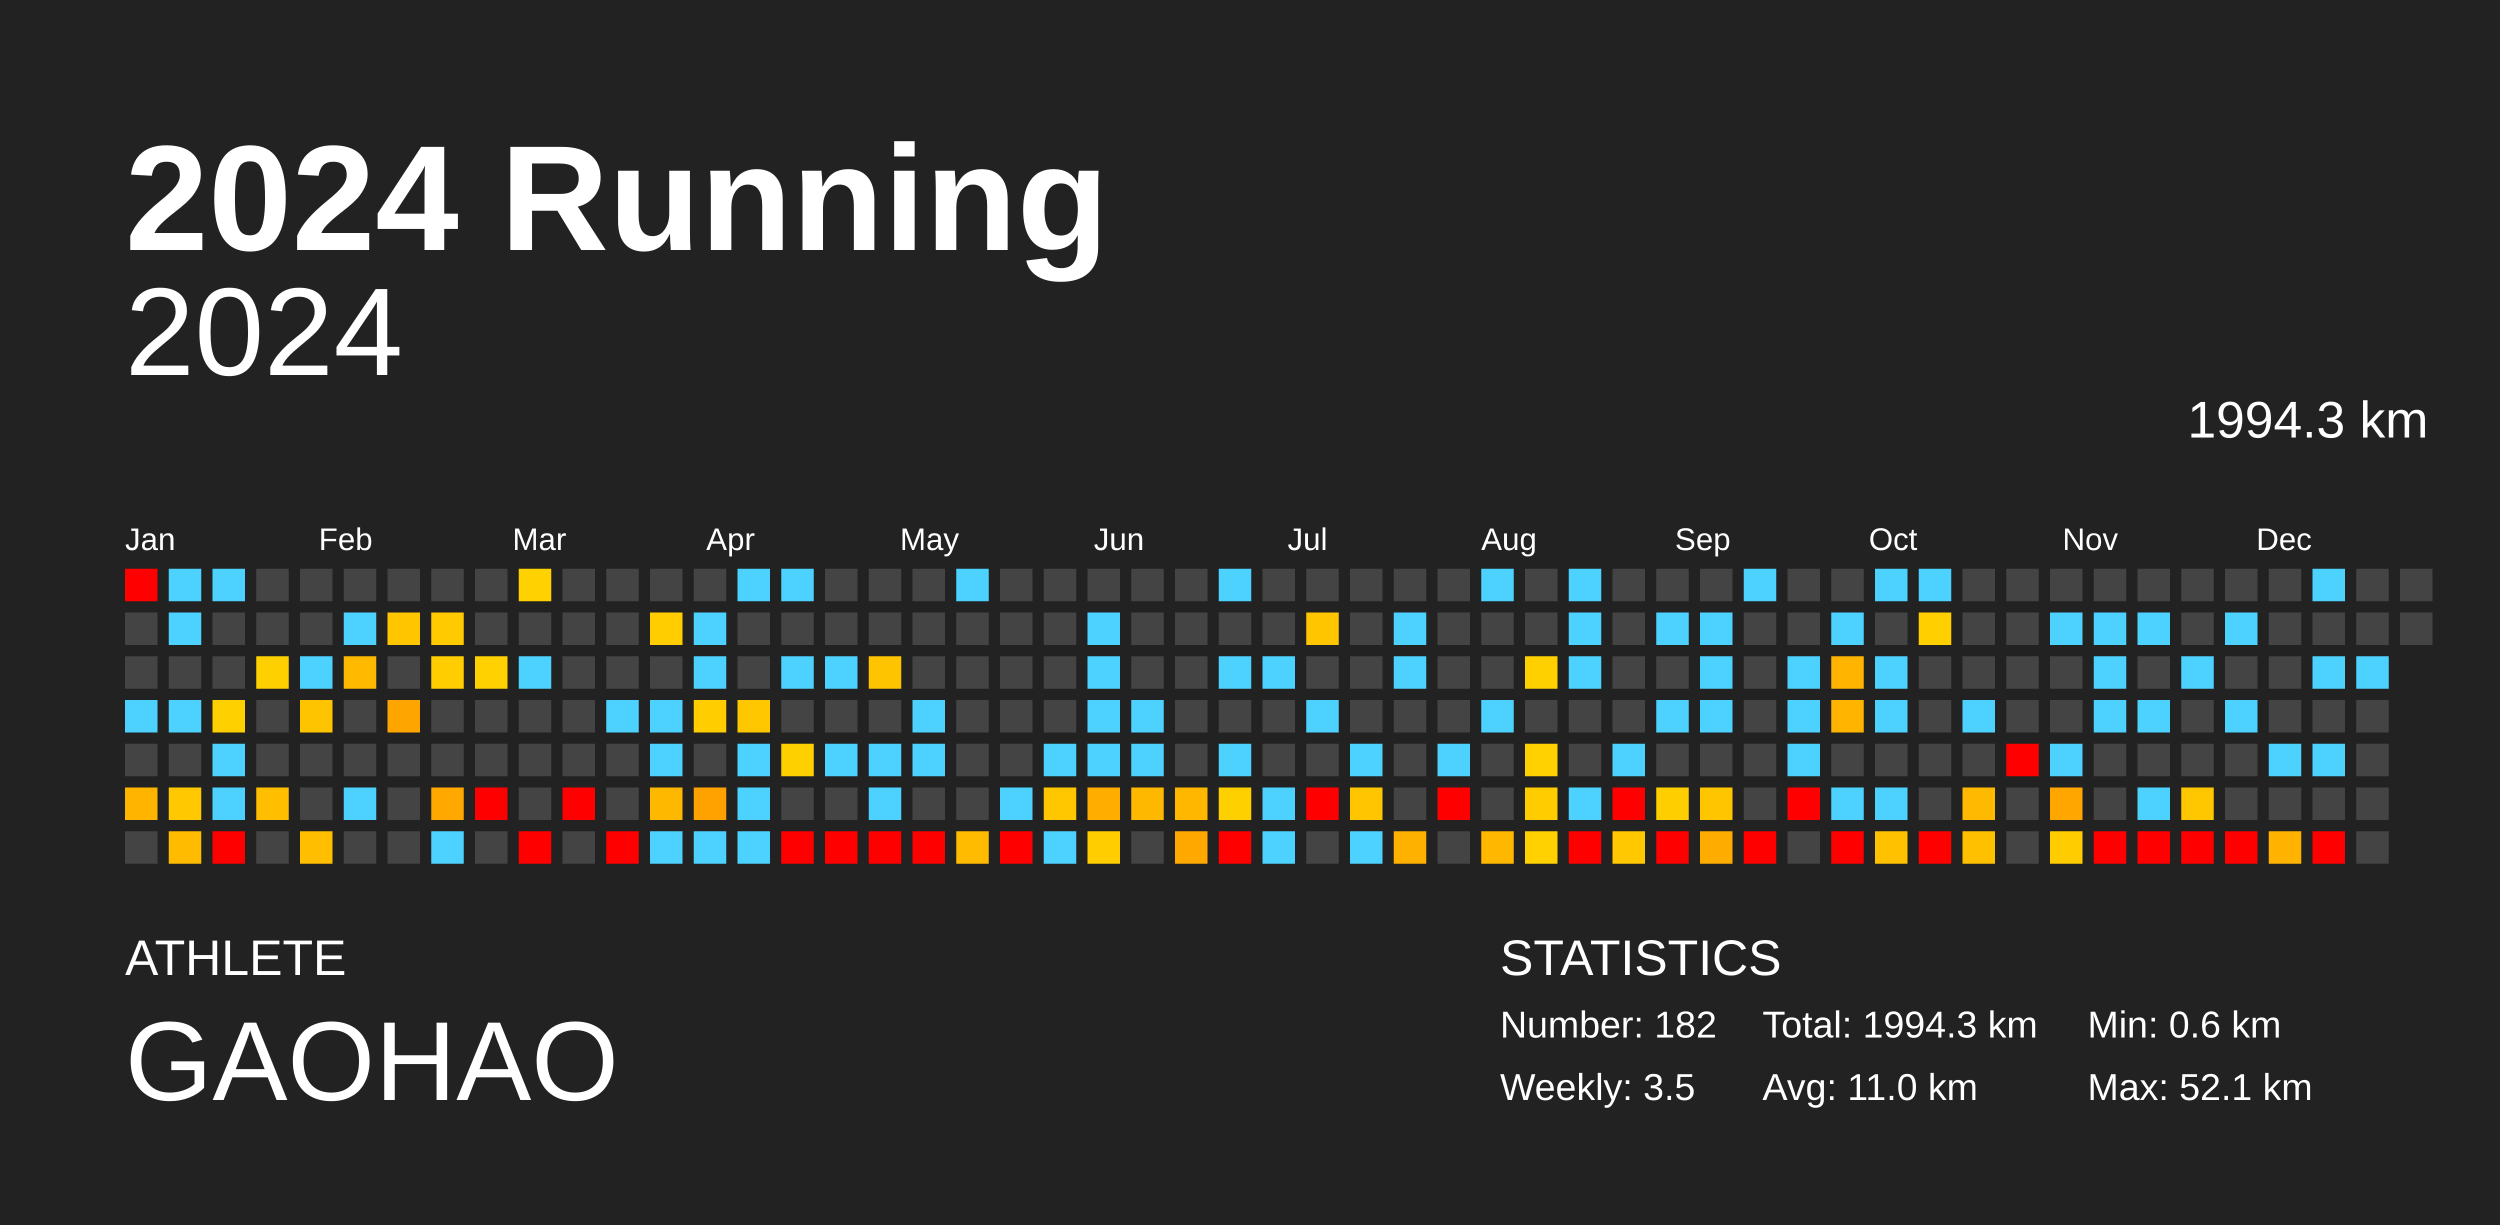
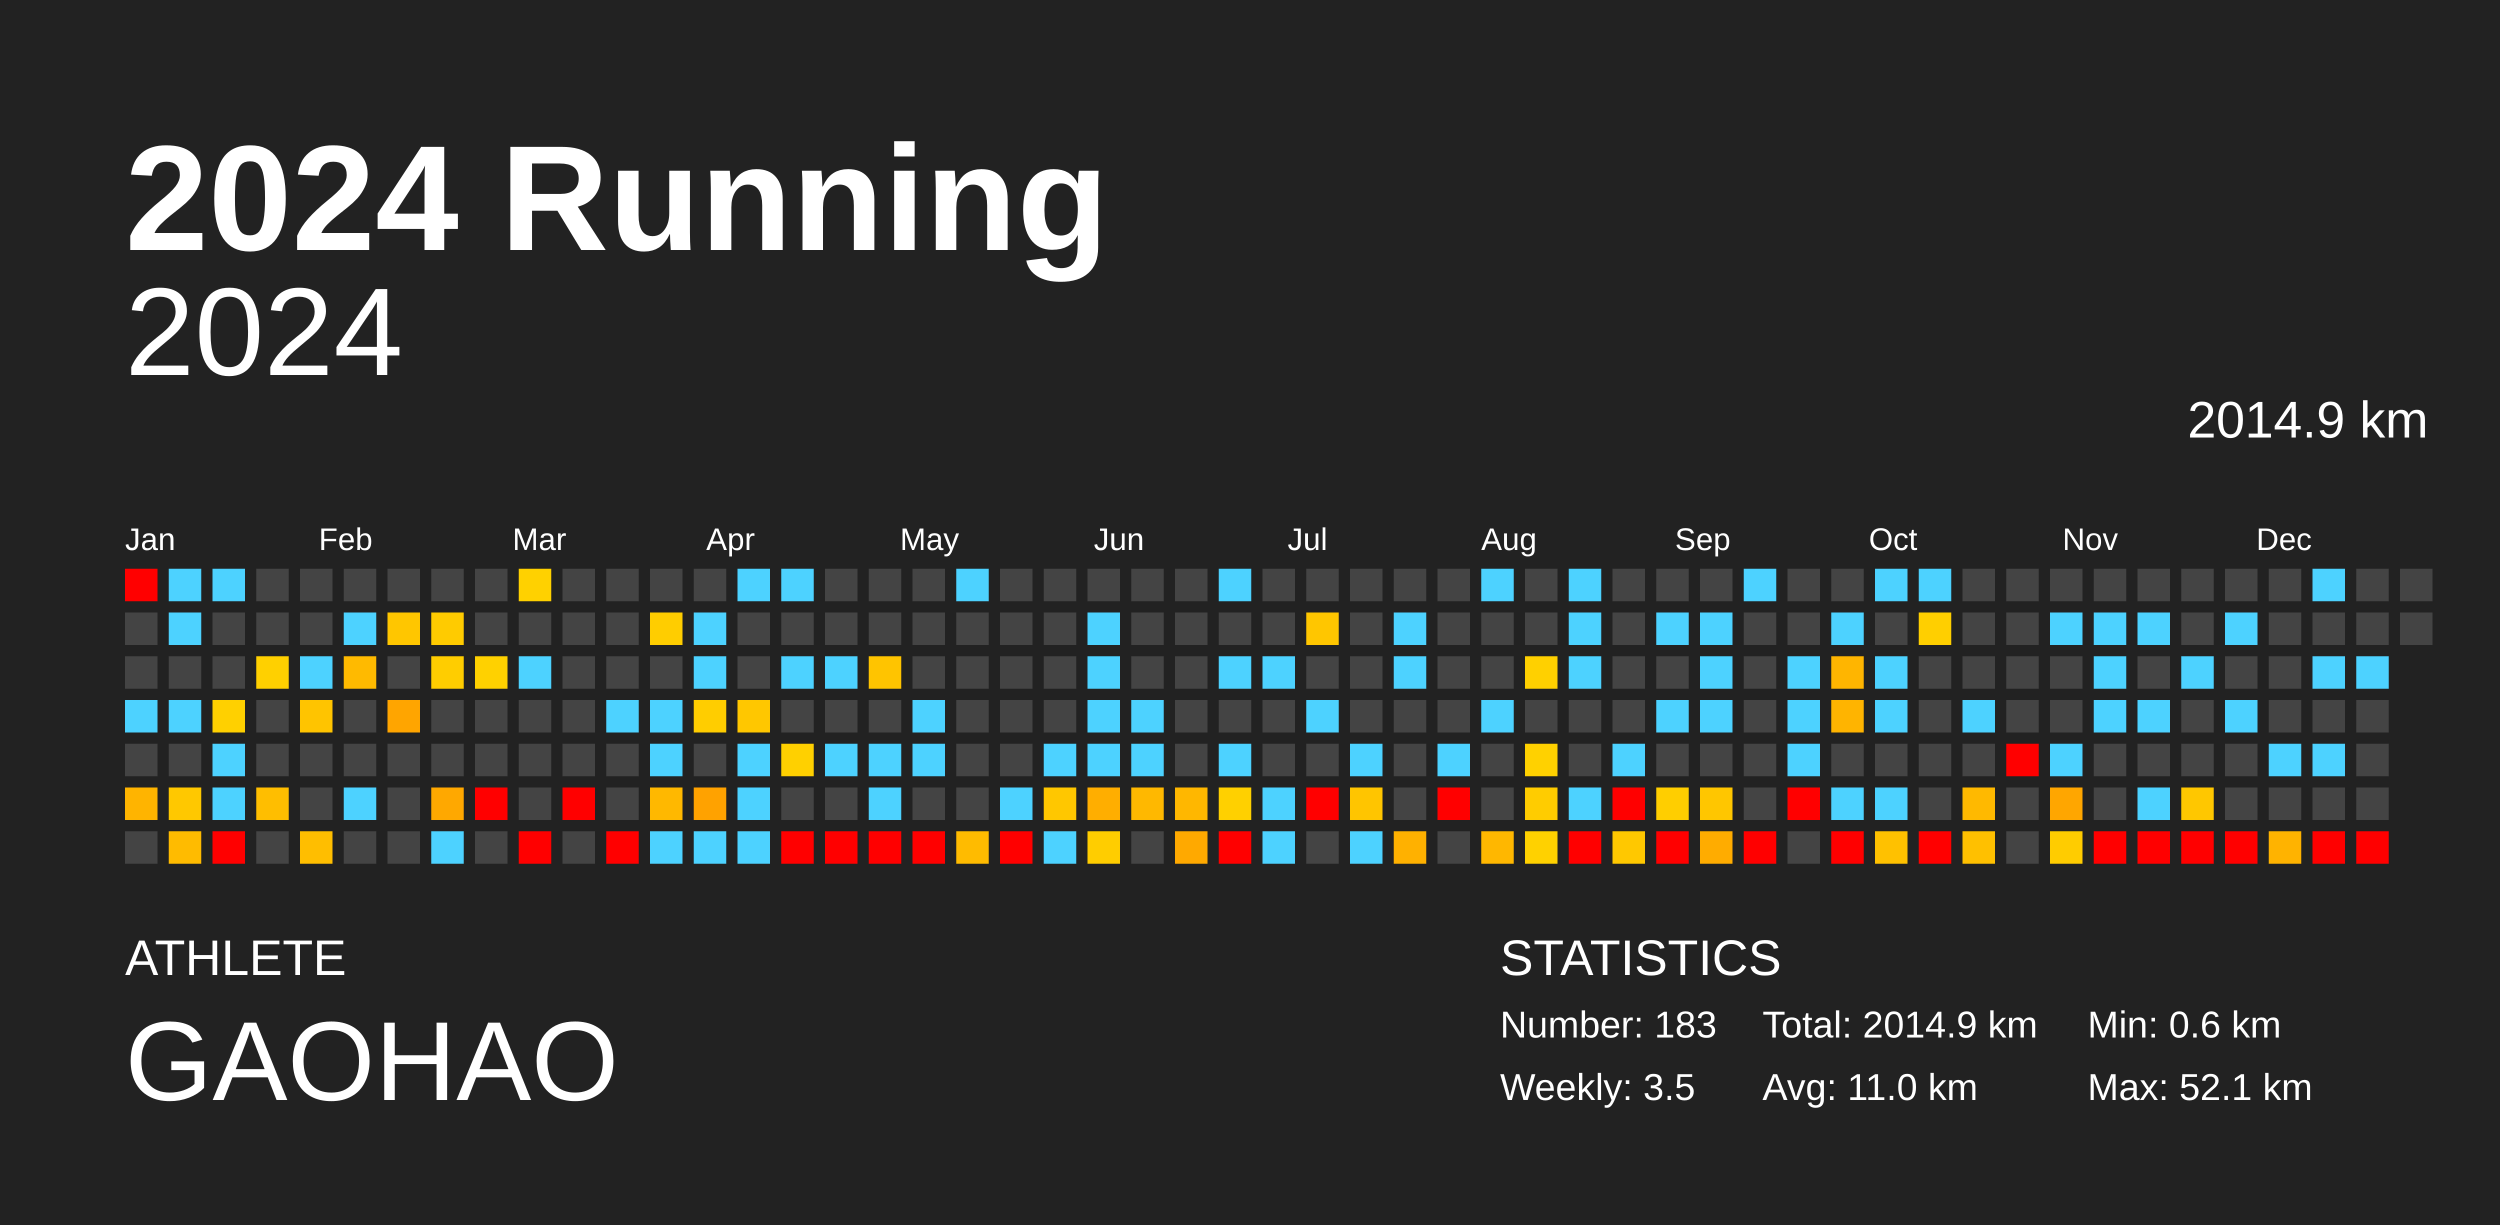
<svg xmlns="http://www.w3.org/2000/svg" baseProfile="full" height="98mm" version="1.1" viewBox="0,0,200,98" width="200mm">
  <defs />
  <rect fill="#222222" height="98" width="200" x="0" y="0" />
  <text fill="#FFFFFF" style="font-size:12px; font-family:Arial; font-weight:bold;" x="10" y="20">2024 Running</text>
  <text fill="#FFFFFF" style="font-size:4px; font-family:Arial" x="10" y="78">ATHLETE</text>
  <text fill="#FFFFFF" style="font-size:9px; font-family:Arial" x="10" y="88">GAOHAO</text>
  <text fill="#FFFFFF" style="font-size:4px; font-family:Arial" x="120" y="78">STATISTICS</text>
-   <text fill="#FFFFFF" style="font-size:3px; font-family:Arial" x="120" y="83">Number: 182</text>
+   <text fill="#FFFFFF" style="font-size:3px; font-family:Arial" x="120" y="83">Number: 183</text>
  <text fill="#FFFFFF" style="font-size:3px; font-family:Arial" x="120" y="88">Weekly: 3.5</text>
-   <text fill="#FFFFFF" style="font-size:3px; font-family:Arial" x="141" y="83">Total: 1994.3 km</text>
+   <text fill="#FFFFFF" style="font-size:3px; font-family:Arial" x="141" y="83">Total: 2014.9 km</text>
  <text fill="#FFFFFF" style="font-size:3px; font-family:Arial" x="141" y="88">Avg: 11.0 km</text>
  <text fill="#FFFFFF" style="font-size:3px; font-family:Arial" x="167" y="83">Min: 0.6 km</text>
  <text fill="#FFFFFF" style="font-size:3px; font-family:Arial" x="167" y="88">Max: 52.1 km</text>
  <text alignment-baseline="hanging" fill="#FFFFFF" style="font-size:10.0px; font-family:Arial;" x="10" y="30">2024</text>
-   <text alignment-baseline="hanging" fill="#FFFFFF" style="font-size:4.125px; font-family:Arial;" x="175" y="35">1994.3 km</text>
+   <text alignment-baseline="hanging" fill="#FFFFFF" style="font-size:4.125px; font-family:Arial;" x="175" y="35">2014.9 km</text>
  <text fill="#FFFFFF" style="font-size:2.5px; font-family:Arial" x="10.0" y="44">Jan</text>
  <text fill="#FFFFFF" style="font-size:2.5px; font-family:Arial" x="25.5" y="44">Feb</text>
  <text fill="#FFFFFF" style="font-size:2.5px; font-family:Arial" x="41.0" y="44">Mar</text>
  <text fill="#FFFFFF" style="font-size:2.5px; font-family:Arial" x="56.5" y="44">Apr</text>
  <text fill="#FFFFFF" style="font-size:2.5px; font-family:Arial" x="72.0" y="44">May</text>
  <text fill="#FFFFFF" style="font-size:2.5px; font-family:Arial" x="87.5" y="44">Jun</text>
  <text fill="#FFFFFF" style="font-size:2.5px; font-family:Arial" x="103.0" y="44">Jul</text>
  <text fill="#FFFFFF" style="font-size:2.5px; font-family:Arial" x="118.5" y="44">Aug</text>
  <text fill="#FFFFFF" style="font-size:2.5px; font-family:Arial" x="134.0" y="44">Sep</text>
  <text fill="#FFFFFF" style="font-size:2.5px; font-family:Arial" x="149.5" y="44">Oct</text>
  <text fill="#FFFFFF" style="font-size:2.5px; font-family:Arial" x="165.0" y="44">Nov</text>
  <text fill="#FFFFFF" style="font-size:2.5px; font-family:Arial" x="180.5" y="44">Dec</text>
  <rect fill="red" height="2.6" width="2.6" x="10.0" y="45.5" />
  <rect fill="#444444" height="2.6" width="2.6" x="10.0" y="49.0" />
  <rect fill="#444444" height="2.6" width="2.6" x="10.0" y="52.5" />
  <rect fill="#4dd2ff" height="2.6" width="2.6" x="10.0" y="56.0" />
  <rect fill="#444444" height="2.6" width="2.6" x="10.0" y="59.5" />
  <rect fill="#ffb400" height="2.6" width="2.6" x="10.0" y="63.0" />
  <rect fill="#444444" height="2.6" width="2.6" x="10.0" y="66.5" />
  <rect fill="#4dd2ff" height="2.6" width="2.6" x="13.5" y="45.5" />
  <rect fill="#4dd2ff" height="2.6" width="2.6" x="13.5" y="49.0" />
  <rect fill="#444444" height="2.6" width="2.6" x="13.5" y="52.5" />
  <rect fill="#4dd2ff" height="2.6" width="2.6" x="13.5" y="56.0" />
  <rect fill="#444444" height="2.6" width="2.6" x="13.5" y="59.5" />
  <rect fill="#ffc800" height="2.6" width="2.6" x="13.5" y="63.0" />
  <rect fill="#ffbb00" height="2.6" width="2.6" x="13.5" y="66.5" />
  <rect fill="#4dd2ff" height="2.6" width="2.6" x="17.0" y="45.5" />
  <rect fill="#444444" height="2.6" width="2.6" x="17.0" y="49.0" />
  <rect fill="#444444" height="2.6" width="2.6" x="17.0" y="52.5" />
  <rect fill="#ffd000" height="2.6" width="2.6" x="17.0" y="56.0" />
  <rect fill="#4dd2ff" height="2.6" width="2.6" x="17.0" y="59.5" />
  <rect fill="#4dd2ff" height="2.6" width="2.6" x="17.0" y="63.0" />
  <rect fill="red" height="2.6" width="2.6" x="17.0" y="66.5" />
  <rect fill="#444444" height="2.6" width="2.6" x="20.5" y="45.5" />
  <rect fill="#444444" height="2.6" width="2.6" x="20.5" y="49.0" />
  <rect fill="#ffd000" height="2.6" width="2.6" x="20.5" y="52.5" />
  <rect fill="#444444" height="2.6" width="2.6" x="20.5" y="56.0" />
  <rect fill="#444444" height="2.6" width="2.6" x="20.5" y="59.5" />
  <rect fill="#ffbe00" height="2.6" width="2.6" x="20.5" y="63.0" />
  <rect fill="#444444" height="2.6" width="2.6" x="20.5" y="66.5" />
  <rect fill="#444444" height="2.6" width="2.6" x="24.0" y="45.5" />
  <rect fill="#444444" height="2.6" width="2.6" x="24.0" y="49.0" />
  <rect fill="#4dd2ff" height="2.6" width="2.6" x="24.0" y="52.5" />
  <rect fill="#ffc400" height="2.6" width="2.6" x="24.0" y="56.0" />
  <rect fill="#444444" height="2.6" width="2.6" x="24.0" y="59.5" />
  <rect fill="#444444" height="2.6" width="2.6" x="24.0" y="63.0" />
  <rect fill="#ffbe00" height="2.6" width="2.6" x="24.0" y="66.5" />
  <rect fill="#444444" height="2.6" width="2.6" x="27.5" y="45.5" />
  <rect fill="#4dd2ff" height="2.6" width="2.6" x="27.5" y="49.0" />
  <rect fill="#ffba00" height="2.6" width="2.6" x="27.5" y="52.5" />
  <rect fill="#444444" height="2.6" width="2.6" x="27.5" y="56.0" />
  <rect fill="#444444" height="2.6" width="2.6" x="27.5" y="59.5" />
  <rect fill="#4dd2ff" height="2.6" width="2.6" x="27.5" y="63.0" />
  <rect fill="#444444" height="2.6" width="2.6" x="27.5" y="66.5" />
  <rect fill="#444444" height="2.6" width="2.6" x="31.0" y="45.5" />
  <rect fill="#ffc600" height="2.6" width="2.6" x="31.0" y="49.0" />
  <rect fill="#444444" height="2.6" width="2.6" x="31.0" y="52.5" />
  <rect fill="#ffa500" height="2.6" width="2.6" x="31.0" y="56.0" />
  <rect fill="#444444" height="2.6" width="2.6" x="31.0" y="59.5" />
  <rect fill="#444444" height="2.6" width="2.6" x="31.0" y="63.0" />
  <rect fill="#444444" height="2.6" width="2.6" x="31.0" y="66.5" />
  <rect fill="#444444" height="2.6" width="2.6" x="34.5" y="45.5" />
  <rect fill="#ffcb00" height="2.6" width="2.6" x="34.5" y="49.0" />
  <rect fill="#ffcd00" height="2.6" width="2.6" x="34.5" y="52.5" />
  <rect fill="#444444" height="2.6" width="2.6" x="34.5" y="56.0" />
  <rect fill="#444444" height="2.6" width="2.6" x="34.5" y="59.5" />
  <rect fill="#ffa800" height="2.6" width="2.6" x="34.5" y="63.0" />
  <rect fill="#4dd2ff" height="2.6" width="2.6" x="34.5" y="66.5" />
  <rect fill="#444444" height="2.6" width="2.6" x="38.0" y="45.5" />
  <rect fill="#444444" height="2.6" width="2.6" x="38.0" y="49.0" />
  <rect fill="#ffd100" height="2.6" width="2.6" x="38.0" y="52.5" />
  <rect fill="#444444" height="2.6" width="2.6" x="38.0" y="56.0" />
  <rect fill="#444444" height="2.6" width="2.6" x="38.0" y="59.5" />
  <rect fill="red" height="2.6" width="2.6" x="38.0" y="63.0" />
  <rect fill="#444444" height="2.6" width="2.6" x="38.0" y="66.5" />
  <rect fill="#ffd100" height="2.6" width="2.6" x="41.5" y="45.5" />
  <rect fill="#444444" height="2.6" width="2.6" x="41.5" y="49.0" />
  <rect fill="#4dd2ff" height="2.6" width="2.6" x="41.5" y="52.5" />
  <rect fill="#444444" height="2.6" width="2.6" x="41.5" y="56.0" />
  <rect fill="#444444" height="2.6" width="2.6" x="41.5" y="59.5" />
  <rect fill="#444444" height="2.6" width="2.6" x="41.5" y="63.0" />
  <rect fill="red" height="2.6" width="2.6" x="41.5" y="66.5" />
  <rect fill="#444444" height="2.6" width="2.6" x="45.0" y="45.5" />
  <rect fill="#444444" height="2.6" width="2.6" x="45.0" y="49.0" />
  <rect fill="#444444" height="2.6" width="2.6" x="45.0" y="52.5" />
  <rect fill="#444444" height="2.6" width="2.6" x="45.0" y="56.0" />
  <rect fill="#444444" height="2.6" width="2.6" x="45.0" y="59.5" />
  <rect fill="red" height="2.6" width="2.6" x="45.0" y="63.0" />
  <rect fill="#444444" height="2.6" width="2.6" x="45.0" y="66.5" />
  <rect fill="#444444" height="2.6" width="2.6" x="48.5" y="45.5" />
  <rect fill="#444444" height="2.6" width="2.6" x="48.5" y="49.0" />
  <rect fill="#444444" height="2.6" width="2.6" x="48.5" y="52.5" />
  <rect fill="#4dd2ff" height="2.6" width="2.6" x="48.5" y="56.0" />
  <rect fill="#444444" height="2.6" width="2.6" x="48.5" y="59.5" />
  <rect fill="#444444" height="2.6" width="2.6" x="48.5" y="63.0" />
  <rect fill="red" height="2.6" width="2.6" x="48.5" y="66.5" />
  <rect fill="#444444" height="2.6" width="2.6" x="52.0" y="45.5" />
  <rect fill="#ffcd00" height="2.6" width="2.6" x="52.0" y="49.0" />
  <rect fill="#444444" height="2.6" width="2.6" x="52.0" y="52.5" />
  <rect fill="#4dd2ff" height="2.6" width="2.6" x="52.0" y="56.0" />
  <rect fill="#4dd2ff" height="2.6" width="2.6" x="52.0" y="59.5" />
  <rect fill="#ffb800" height="2.6" width="2.6" x="52.0" y="63.0" />
  <rect fill="#4dd2ff" height="2.6" width="2.6" x="52.0" y="66.5" />
  <rect fill="#444444" height="2.6" width="2.6" x="55.5" y="45.5" />
  <rect fill="#4dd2ff" height="2.6" width="2.6" x="55.5" y="49.0" />
  <rect fill="#4dd2ff" height="2.6" width="2.6" x="55.5" y="52.5" />
  <rect fill="#ffcd00" height="2.6" width="2.6" x="55.5" y="56.0" />
  <rect fill="#444444" height="2.6" width="2.6" x="55.5" y="59.5" />
  <rect fill="#ffa200" height="2.6" width="2.6" x="55.5" y="63.0" />
  <rect fill="#4dd2ff" height="2.6" width="2.6" x="55.5" y="66.5" />
  <rect fill="#4dd2ff" height="2.6" width="2.6" x="59.0" y="45.5" />
  <rect fill="#444444" height="2.6" width="2.6" x="59.0" y="49.0" />
  <rect fill="#444444" height="2.6" width="2.6" x="59.0" y="52.5" />
  <rect fill="#ffc700" height="2.6" width="2.6" x="59.0" y="56.0" />
  <rect fill="#4dd2ff" height="2.6" width="2.6" x="59.0" y="59.5" />
  <rect fill="#4dd2ff" height="2.6" width="2.6" x="59.0" y="63.0" />
  <rect fill="#4dd2ff" height="2.6" width="2.6" x="59.0" y="66.5" />
  <rect fill="#4dd2ff" height="2.6" width="2.6" x="62.5" y="45.5" />
  <rect fill="#444444" height="2.6" width="2.6" x="62.5" y="49.0" />
  <rect fill="#4dd2ff" height="2.6" width="2.6" x="62.5" y="52.5" />
  <rect fill="#444444" height="2.6" width="2.6" x="62.5" y="56.0" />
  <rect fill="#ffd000" height="2.6" width="2.6" x="62.5" y="59.5" />
  <rect fill="#444444" height="2.6" width="2.6" x="62.5" y="63.0" />
  <rect fill="red" height="2.6" width="2.6" x="62.5" y="66.5" />
  <rect fill="#444444" height="2.6" width="2.6" x="66.0" y="45.5" />
  <rect fill="#444444" height="2.6" width="2.6" x="66.0" y="49.0" />
  <rect fill="#4dd2ff" height="2.6" width="2.6" x="66.0" y="52.5" />
  <rect fill="#444444" height="2.6" width="2.6" x="66.0" y="56.0" />
  <rect fill="#4dd2ff" height="2.6" width="2.6" x="66.0" y="59.5" />
  <rect fill="#444444" height="2.6" width="2.6" x="66.0" y="63.0" />
  <rect fill="red" height="2.6" width="2.6" x="66.0" y="66.5" />
  <rect fill="#444444" height="2.6" width="2.6" x="69.5" y="45.5" />
  <rect fill="#444444" height="2.6" width="2.6" x="69.5" y="49.0" />
  <rect fill="#ffc400" height="2.6" width="2.6" x="69.5" y="52.5" />
  <rect fill="#444444" height="2.6" width="2.6" x="69.5" y="56.0" />
  <rect fill="#4dd2ff" height="2.6" width="2.6" x="69.5" y="59.5" />
  <rect fill="#4dd2ff" height="2.6" width="2.6" x="69.5" y="63.0" />
  <rect fill="red" height="2.6" width="2.6" x="69.5" y="66.5" />
  <rect fill="#444444" height="2.6" width="2.6" x="73.0" y="45.5" />
  <rect fill="#444444" height="2.6" width="2.6" x="73.0" y="49.0" />
  <rect fill="#444444" height="2.6" width="2.6" x="73.0" y="52.5" />
  <rect fill="#4dd2ff" height="2.6" width="2.6" x="73.0" y="56.0" />
  <rect fill="#4dd2ff" height="2.6" width="2.6" x="73.0" y="59.5" />
  <rect fill="#444444" height="2.6" width="2.6" x="73.0" y="63.0" />
  <rect fill="red" height="2.6" width="2.6" x="73.0" y="66.5" />
  <rect fill="#4dd2ff" height="2.6" width="2.6" x="76.5" y="45.5" />
  <rect fill="#444444" height="2.6" width="2.6" x="76.5" y="49.0" />
  <rect fill="#444444" height="2.6" width="2.6" x="76.5" y="52.5" />
  <rect fill="#444444" height="2.6" width="2.6" x="76.5" y="56.0" />
  <rect fill="#444444" height="2.6" width="2.6" x="76.5" y="59.5" />
  <rect fill="#444444" height="2.6" width="2.6" x="76.5" y="63.0" />
  <rect fill="#ffbb00" height="2.6" width="2.6" x="76.5" y="66.5" />
  <rect fill="#444444" height="2.6" width="2.6" x="80.0" y="45.5" />
  <rect fill="#444444" height="2.6" width="2.6" x="80.0" y="49.0" />
  <rect fill="#444444" height="2.6" width="2.6" x="80.0" y="52.5" />
  <rect fill="#444444" height="2.6" width="2.6" x="80.0" y="56.0" />
  <rect fill="#444444" height="2.6" width="2.6" x="80.0" y="59.5" />
  <rect fill="#4dd2ff" height="2.6" width="2.6" x="80.0" y="63.0" />
  <rect fill="red" height="2.6" width="2.6" x="80.0" y="66.5" />
  <rect fill="#444444" height="2.6" width="2.6" x="83.5" y="45.5" />
  <rect fill="#444444" height="2.6" width="2.6" x="83.5" y="49.0" />
  <rect fill="#444444" height="2.6" width="2.6" x="83.5" y="52.5" />
  <rect fill="#444444" height="2.6" width="2.6" x="83.5" y="56.0" />
  <rect fill="#4dd2ff" height="2.6" width="2.6" x="83.5" y="59.5" />
  <rect fill="#ffc700" height="2.6" width="2.6" x="83.5" y="63.0" />
  <rect fill="#4dd2ff" height="2.6" width="2.6" x="83.5" y="66.5" />
  <rect fill="#444444" height="2.6" width="2.6" x="87.0" y="45.5" />
  <rect fill="#4dd2ff" height="2.6" width="2.6" x="87.0" y="49.0" />
  <rect fill="#4dd2ff" height="2.6" width="2.6" x="87.0" y="52.5" />
  <rect fill="#4dd2ff" height="2.6" width="2.6" x="87.0" y="56.0" />
  <rect fill="#4dd2ff" height="2.6" width="2.6" x="87.0" y="59.5" />
  <rect fill="#ffae00" height="2.6" width="2.6" x="87.0" y="63.0" />
  <rect fill="#ffcd00" height="2.6" width="2.6" x="87.0" y="66.5" />
  <rect fill="#444444" height="2.6" width="2.6" x="90.5" y="45.5" />
  <rect fill="#444444" height="2.6" width="2.6" x="90.5" y="49.0" />
  <rect fill="#444444" height="2.6" width="2.6" x="90.5" y="52.5" />
  <rect fill="#4dd2ff" height="2.6" width="2.6" x="90.5" y="56.0" />
  <rect fill="#4dd2ff" height="2.6" width="2.6" x="90.5" y="59.5" />
  <rect fill="#ffb800" height="2.6" width="2.6" x="90.5" y="63.0" />
  <rect fill="#444444" height="2.6" width="2.6" x="90.5" y="66.5" />
  <rect fill="#444444" height="2.6" width="2.6" x="94.0" y="45.5" />
  <rect fill="#444444" height="2.6" width="2.6" x="94.0" y="49.0" />
  <rect fill="#444444" height="2.6" width="2.6" x="94.0" y="52.5" />
  <rect fill="#444444" height="2.6" width="2.6" x="94.0" y="56.0" />
  <rect fill="#444444" height="2.6" width="2.6" x="94.0" y="59.5" />
  <rect fill="#ffb700" height="2.6" width="2.6" x="94.0" y="63.0" />
  <rect fill="#ffa900" height="2.6" width="2.6" x="94.0" y="66.5" />
  <rect fill="#4dd2ff" height="2.6" width="2.6" x="97.5" y="45.5" />
  <rect fill="#444444" height="2.6" width="2.6" x="97.5" y="49.0" />
  <rect fill="#4dd2ff" height="2.6" width="2.6" x="97.5" y="52.5" />
  <rect fill="#444444" height="2.6" width="2.6" x="97.5" y="56.0" />
  <rect fill="#4dd2ff" height="2.6" width="2.6" x="97.5" y="59.5" />
  <rect fill="#ffd000" height="2.6" width="2.6" x="97.5" y="63.0" />
  <rect fill="red" height="2.6" width="2.6" x="97.5" y="66.5" />
  <rect fill="#444444" height="2.6" width="2.6" x="101.0" y="45.5" />
  <rect fill="#444444" height="2.6" width="2.6" x="101.0" y="49.0" />
  <rect fill="#4dd2ff" height="2.6" width="2.6" x="101.0" y="52.5" />
  <rect fill="#444444" height="2.6" width="2.6" x="101.0" y="56.0" />
  <rect fill="#444444" height="2.6" width="2.6" x="101.0" y="59.5" />
  <rect fill="#4dd2ff" height="2.6" width="2.6" x="101.0" y="63.0" />
  <rect fill="#4dd2ff" height="2.6" width="2.6" x="101.0" y="66.5" />
  <rect fill="#444444" height="2.6" width="2.6" x="104.5" y="45.5" />
  <rect fill="#ffc600" height="2.6" width="2.6" x="104.5" y="49.0" />
  <rect fill="#444444" height="2.6" width="2.6" x="104.5" y="52.5" />
  <rect fill="#4dd2ff" height="2.6" width="2.6" x="104.5" y="56.0" />
  <rect fill="#444444" height="2.6" width="2.6" x="104.5" y="59.5" />
  <rect fill="red" height="2.6" width="2.6" x="104.5" y="63.0" />
  <rect fill="#444444" height="2.6" width="2.6" x="104.5" y="66.5" />
  <rect fill="#444444" height="2.6" width="2.6" x="108.0" y="45.5" />
  <rect fill="#444444" height="2.6" width="2.6" x="108.0" y="49.0" />
  <rect fill="#444444" height="2.6" width="2.6" x="108.0" y="52.5" />
  <rect fill="#444444" height="2.6" width="2.6" x="108.0" y="56.0" />
  <rect fill="#4dd2ff" height="2.6" width="2.6" x="108.0" y="59.5" />
  <rect fill="#ffc500" height="2.6" width="2.6" x="108.0" y="63.0" />
  <rect fill="#4dd2ff" height="2.6" width="2.6" x="108.0" y="66.5" />
  <rect fill="#444444" height="2.6" width="2.6" x="111.5" y="45.5" />
  <rect fill="#4dd2ff" height="2.6" width="2.6" x="111.5" y="49.0" />
  <rect fill="#4dd2ff" height="2.6" width="2.6" x="111.5" y="52.5" />
  <rect fill="#444444" height="2.6" width="2.6" x="111.5" y="56.0" />
  <rect fill="#444444" height="2.6" width="2.6" x="111.5" y="59.5" />
  <rect fill="#444444" height="2.6" width="2.6" x="111.5" y="63.0" />
  <rect fill="#ffb100" height="2.6" width="2.6" x="111.5" y="66.5" />
  <rect fill="#444444" height="2.6" width="2.6" x="115.0" y="45.5" />
  <rect fill="#444444" height="2.6" width="2.6" x="115.0" y="49.0" />
  <rect fill="#444444" height="2.6" width="2.6" x="115.0" y="52.5" />
  <rect fill="#444444" height="2.6" width="2.6" x="115.0" y="56.0" />
  <rect fill="#4dd2ff" height="2.6" width="2.6" x="115.0" y="59.5" />
  <rect fill="red" height="2.6" width="2.6" x="115.0" y="63.0" />
  <rect fill="#444444" height="2.6" width="2.6" x="115.0" y="66.5" />
  <rect fill="#4dd2ff" height="2.6" width="2.6" x="118.5" y="45.5" />
  <rect fill="#444444" height="2.6" width="2.6" x="118.5" y="49.0" />
  <rect fill="#444444" height="2.6" width="2.6" x="118.5" y="52.5" />
  <rect fill="#4dd2ff" height="2.6" width="2.6" x="118.5" y="56.0" />
  <rect fill="#444444" height="2.6" width="2.6" x="118.5" y="59.5" />
  <rect fill="#444444" height="2.6" width="2.6" x="118.5" y="63.0" />
  <rect fill="#ffb700" height="2.6" width="2.6" x="118.5" y="66.5" />
  <rect fill="#444444" height="2.6" width="2.6" x="122.0" y="45.5" />
  <rect fill="#444444" height="2.6" width="2.6" x="122.0" y="49.0" />
  <rect fill="#ffd000" height="2.6" width="2.6" x="122.0" y="52.5" />
  <rect fill="#444444" height="2.6" width="2.6" x="122.0" y="56.0" />
  <rect fill="#ffd100" height="2.6" width="2.6" x="122.0" y="59.5" />
  <rect fill="#ffcc00" height="2.6" width="2.6" x="122.0" y="63.0" />
  <rect fill="#ffd100" height="2.6" width="2.6" x="122.0" y="66.5" />
  <rect fill="#4dd2ff" height="2.6" width="2.6" x="125.5" y="45.5" />
  <rect fill="#4dd2ff" height="2.6" width="2.6" x="125.5" y="49.0" />
  <rect fill="#4dd2ff" height="2.6" width="2.6" x="125.5" y="52.5" />
  <rect fill="#444444" height="2.6" width="2.6" x="125.5" y="56.0" />
  <rect fill="#444444" height="2.6" width="2.6" x="125.5" y="59.5" />
  <rect fill="#4dd2ff" height="2.6" width="2.6" x="125.5" y="63.0" />
  <rect fill="red" height="2.6" width="2.6" x="125.5" y="66.5" />
  <rect fill="#444444" height="2.6" width="2.6" x="129.0" y="45.5" />
  <rect fill="#444444" height="2.6" width="2.6" x="129.0" y="49.0" />
  <rect fill="#444444" height="2.6" width="2.6" x="129.0" y="52.5" />
  <rect fill="#444444" height="2.6" width="2.6" x="129.0" y="56.0" />
  <rect fill="#4dd2ff" height="2.6" width="2.6" x="129.0" y="59.5" />
  <rect fill="red" height="2.6" width="2.6" x="129.0" y="63.0" />
  <rect fill="#ffc800" height="2.6" width="2.6" x="129.0" y="66.5" />
  <rect fill="#444444" height="2.6" width="2.6" x="132.5" y="45.5" />
  <rect fill="#4dd2ff" height="2.6" width="2.6" x="132.5" y="49.0" />
  <rect fill="#444444" height="2.6" width="2.6" x="132.5" y="52.5" />
  <rect fill="#4dd2ff" height="2.6" width="2.6" x="132.5" y="56.0" />
  <rect fill="#444444" height="2.6" width="2.6" x="132.5" y="59.5" />
  <rect fill="#ffce00" height="2.6" width="2.6" x="132.5" y="63.0" />
  <rect fill="red" height="2.6" width="2.6" x="132.5" y="66.5" />
  <rect fill="#444444" height="2.6" width="2.6" x="136.0" y="45.5" />
  <rect fill="#4dd2ff" height="2.6" width="2.6" x="136.0" y="49.0" />
  <rect fill="#4dd2ff" height="2.6" width="2.6" x="136.0" y="52.5" />
  <rect fill="#4dd2ff" height="2.6" width="2.6" x="136.0" y="56.0" />
  <rect fill="#444444" height="2.6" width="2.6" x="136.0" y="59.5" />
  <rect fill="#ffc600" height="2.6" width="2.6" x="136.0" y="63.0" />
  <rect fill="#ffac00" height="2.6" width="2.6" x="136.0" y="66.5" />
  <rect fill="#4dd2ff" height="2.6" width="2.6" x="139.5" y="45.5" />
  <rect fill="#444444" height="2.6" width="2.6" x="139.5" y="49.0" />
  <rect fill="#444444" height="2.6" width="2.6" x="139.5" y="52.5" />
  <rect fill="#444444" height="2.6" width="2.6" x="139.5" y="56.0" />
  <rect fill="#444444" height="2.6" width="2.6" x="139.5" y="59.5" />
  <rect fill="#444444" height="2.6" width="2.6" x="139.5" y="63.0" />
  <rect fill="red" height="2.6" width="2.6" x="139.5" y="66.5" />
  <rect fill="#444444" height="2.6" width="2.6" x="143.0" y="45.5" />
  <rect fill="#444444" height="2.6" width="2.6" x="143.0" y="49.0" />
  <rect fill="#4dd2ff" height="2.6" width="2.6" x="143.0" y="52.5" />
  <rect fill="#4dd2ff" height="2.6" width="2.6" x="143.0" y="56.0" />
  <rect fill="#4dd2ff" height="2.6" width="2.6" x="143.0" y="59.5" />
  <rect fill="red" height="2.6" width="2.6" x="143.0" y="63.0" />
  <rect fill="#444444" height="2.6" width="2.6" x="143.0" y="66.5" />
  <rect fill="#444444" height="2.6" width="2.6" x="146.5" y="45.5" />
  <rect fill="#4dd2ff" height="2.6" width="2.6" x="146.5" y="49.0" />
  <rect fill="#ffb500" height="2.6" width="2.6" x="146.5" y="52.5" />
  <rect fill="#ffb400" height="2.6" width="2.6" x="146.5" y="56.0" />
  <rect fill="#444444" height="2.6" width="2.6" x="146.5" y="59.5" />
  <rect fill="#4dd2ff" height="2.6" width="2.6" x="146.5" y="63.0" />
  <rect fill="red" height="2.6" width="2.6" x="146.5" y="66.5" />
  <rect fill="#4dd2ff" height="2.6" width="2.6" x="150.0" y="45.5" />
  <rect fill="#444444" height="2.6" width="2.6" x="150.0" y="49.0" />
  <rect fill="#4dd2ff" height="2.6" width="2.6" x="150.0" y="52.5" />
  <rect fill="#4dd2ff" height="2.6" width="2.6" x="150.0" y="56.0" />
  <rect fill="#444444" height="2.6" width="2.6" x="150.0" y="59.5" />
  <rect fill="#4dd2ff" height="2.6" width="2.6" x="150.0" y="63.0" />
  <rect fill="#ffc100" height="2.6" width="2.6" x="150.0" y="66.5" />
  <rect fill="#4dd2ff" height="2.6" width="2.6" x="153.5" y="45.5" />
  <rect fill="#ffcf00" height="2.6" width="2.6" x="153.5" y="49.0" />
  <rect fill="#444444" height="2.6" width="2.6" x="153.5" y="52.5" />
  <rect fill="#444444" height="2.6" width="2.6" x="153.5" y="56.0" />
  <rect fill="#444444" height="2.6" width="2.6" x="153.5" y="59.5" />
  <rect fill="#444444" height="2.6" width="2.6" x="153.5" y="63.0" />
  <rect fill="red" height="2.6" width="2.6" x="153.5" y="66.5" />
  <rect fill="#444444" height="2.6" width="2.6" x="157.0" y="45.5" />
  <rect fill="#444444" height="2.6" width="2.6" x="157.0" y="49.0" />
  <rect fill="#444444" height="2.6" width="2.6" x="157.0" y="52.5" />
  <rect fill="#4dd2ff" height="2.6" width="2.6" x="157.0" y="56.0" />
  <rect fill="#444444" height="2.6" width="2.6" x="157.0" y="59.5" />
  <rect fill="#ffb900" height="2.6" width="2.6" x="157.0" y="63.0" />
  <rect fill="#ffc000" height="2.6" width="2.6" x="157.0" y="66.5" />
  <rect fill="#444444" height="2.6" width="2.6" x="160.5" y="45.5" />
  <rect fill="#444444" height="2.6" width="2.6" x="160.5" y="49.0" />
  <rect fill="#444444" height="2.6" width="2.6" x="160.5" y="52.5" />
  <rect fill="#444444" height="2.6" width="2.6" x="160.5" y="56.0" />
  <rect fill="red" height="2.6" width="2.6" x="160.5" y="59.5" />
  <rect fill="#444444" height="2.6" width="2.6" x="160.5" y="63.0" />
  <rect fill="#444444" height="2.6" width="2.6" x="160.5" y="66.5" />
  <rect fill="#444444" height="2.6" width="2.6" x="164.0" y="45.5" />
  <rect fill="#4dd2ff" height="2.6" width="2.6" x="164.0" y="49.0" />
  <rect fill="#444444" height="2.6" width="2.6" x="164.0" y="52.5" />
  <rect fill="#444444" height="2.6" width="2.6" x="164.0" y="56.0" />
  <rect fill="#4dd2ff" height="2.6" width="2.6" x="164.0" y="59.5" />
  <rect fill="#ffa600" height="2.6" width="2.6" x="164.0" y="63.0" />
  <rect fill="#ffcc00" height="2.6" width="2.6" x="164.0" y="66.5" />
  <rect fill="#444444" height="2.6" width="2.6" x="167.5" y="45.5" />
  <rect fill="#4dd2ff" height="2.6" width="2.6" x="167.5" y="49.0" />
  <rect fill="#4dd2ff" height="2.6" width="2.6" x="167.5" y="52.5" />
  <rect fill="#4dd2ff" height="2.6" width="2.6" x="167.5" y="56.0" />
  <rect fill="#444444" height="2.6" width="2.6" x="167.5" y="59.5" />
  <rect fill="#444444" height="2.6" width="2.6" x="167.5" y="63.0" />
  <rect fill="red" height="2.6" width="2.6" x="167.5" y="66.5" />
  <rect fill="#444444" height="2.6" width="2.6" x="171.0" y="45.5" />
  <rect fill="#4dd2ff" height="2.6" width="2.6" x="171.0" y="49.0" />
  <rect fill="#444444" height="2.6" width="2.6" x="171.0" y="52.5" />
  <rect fill="#4dd2ff" height="2.6" width="2.6" x="171.0" y="56.0" />
  <rect fill="#444444" height="2.6" width="2.6" x="171.0" y="59.5" />
  <rect fill="#4dd2ff" height="2.6" width="2.6" x="171.0" y="63.0" />
  <rect fill="red" height="2.6" width="2.6" x="171.0" y="66.5" />
  <rect fill="#444444" height="2.6" width="2.6" x="174.5" y="45.5" />
  <rect fill="#444444" height="2.6" width="2.6" x="174.5" y="49.0" />
  <rect fill="#4dd2ff" height="2.6" width="2.6" x="174.5" y="52.5" />
  <rect fill="#444444" height="2.6" width="2.6" x="174.5" y="56.0" />
  <rect fill="#444444" height="2.6" width="2.6" x="174.5" y="59.5" />
  <rect fill="#ffc700" height="2.6" width="2.6" x="174.5" y="63.0" />
  <rect fill="red" height="2.6" width="2.6" x="174.5" y="66.5" />
  <rect fill="#444444" height="2.6" width="2.6" x="178.0" y="45.5" />
  <rect fill="#4dd2ff" height="2.6" width="2.6" x="178.0" y="49.0" />
  <rect fill="#444444" height="2.6" width="2.6" x="178.0" y="52.5" />
  <rect fill="#4dd2ff" height="2.6" width="2.6" x="178.0" y="56.0" />
  <rect fill="#444444" height="2.6" width="2.6" x="178.0" y="59.5" />
  <rect fill="#444444" height="2.6" width="2.6" x="178.0" y="63.0" />
  <rect fill="red" height="2.6" width="2.6" x="178.0" y="66.5" />
  <rect fill="#444444" height="2.6" width="2.6" x="181.5" y="45.5" />
  <rect fill="#444444" height="2.6" width="2.6" x="181.5" y="49.0" />
  <rect fill="#444444" height="2.6" width="2.6" x="181.5" y="52.5" />
  <rect fill="#444444" height="2.6" width="2.6" x="181.5" y="56.0" />
  <rect fill="#4dd2ff" height="2.6" width="2.6" x="181.5" y="59.5" />
  <rect fill="#444444" height="2.6" width="2.6" x="181.5" y="63.0" />
  <rect fill="#ffb300" height="2.6" width="2.6" x="181.5" y="66.5" />
  <rect fill="#4dd2ff" height="2.6" width="2.6" x="185.0" y="45.5" />
  <rect fill="#444444" height="2.6" width="2.6" x="185.0" y="49.0" />
  <rect fill="#4dd2ff" height="2.6" width="2.6" x="185.0" y="52.5" />
  <rect fill="#444444" height="2.6" width="2.6" x="185.0" y="56.0" />
  <rect fill="#4dd2ff" height="2.6" width="2.6" x="185.0" y="59.5" />
  <rect fill="#444444" height="2.6" width="2.6" x="185.0" y="63.0" />
  <rect fill="red" height="2.6" width="2.6" x="185.0" y="66.5" />
  <rect fill="#444444" height="2.6" width="2.6" x="188.5" y="45.5" />
  <rect fill="#444444" height="2.6" width="2.6" x="188.5" y="49.0" />
  <rect fill="#4dd2ff" height="2.6" width="2.6" x="188.5" y="52.5" />
  <rect fill="#444444" height="2.6" width="2.6" x="188.5" y="56.0" />
  <rect fill="#444444" height="2.6" width="2.6" x="188.5" y="59.5" />
  <rect fill="#444444" height="2.6" width="2.6" x="188.5" y="63.0" />
-   <rect fill="#444444" height="2.6" width="2.6" x="188.5" y="66.5" />
+   <rect fill="red" height="2.6" width="2.6" x="188.5" y="66.5" />
  <rect fill="#444444" height="2.6" width="2.6" x="192.0" y="45.5" />
  <rect fill="#444444" height="2.6" width="2.6" x="192.0" y="49.0" />
</svg>
